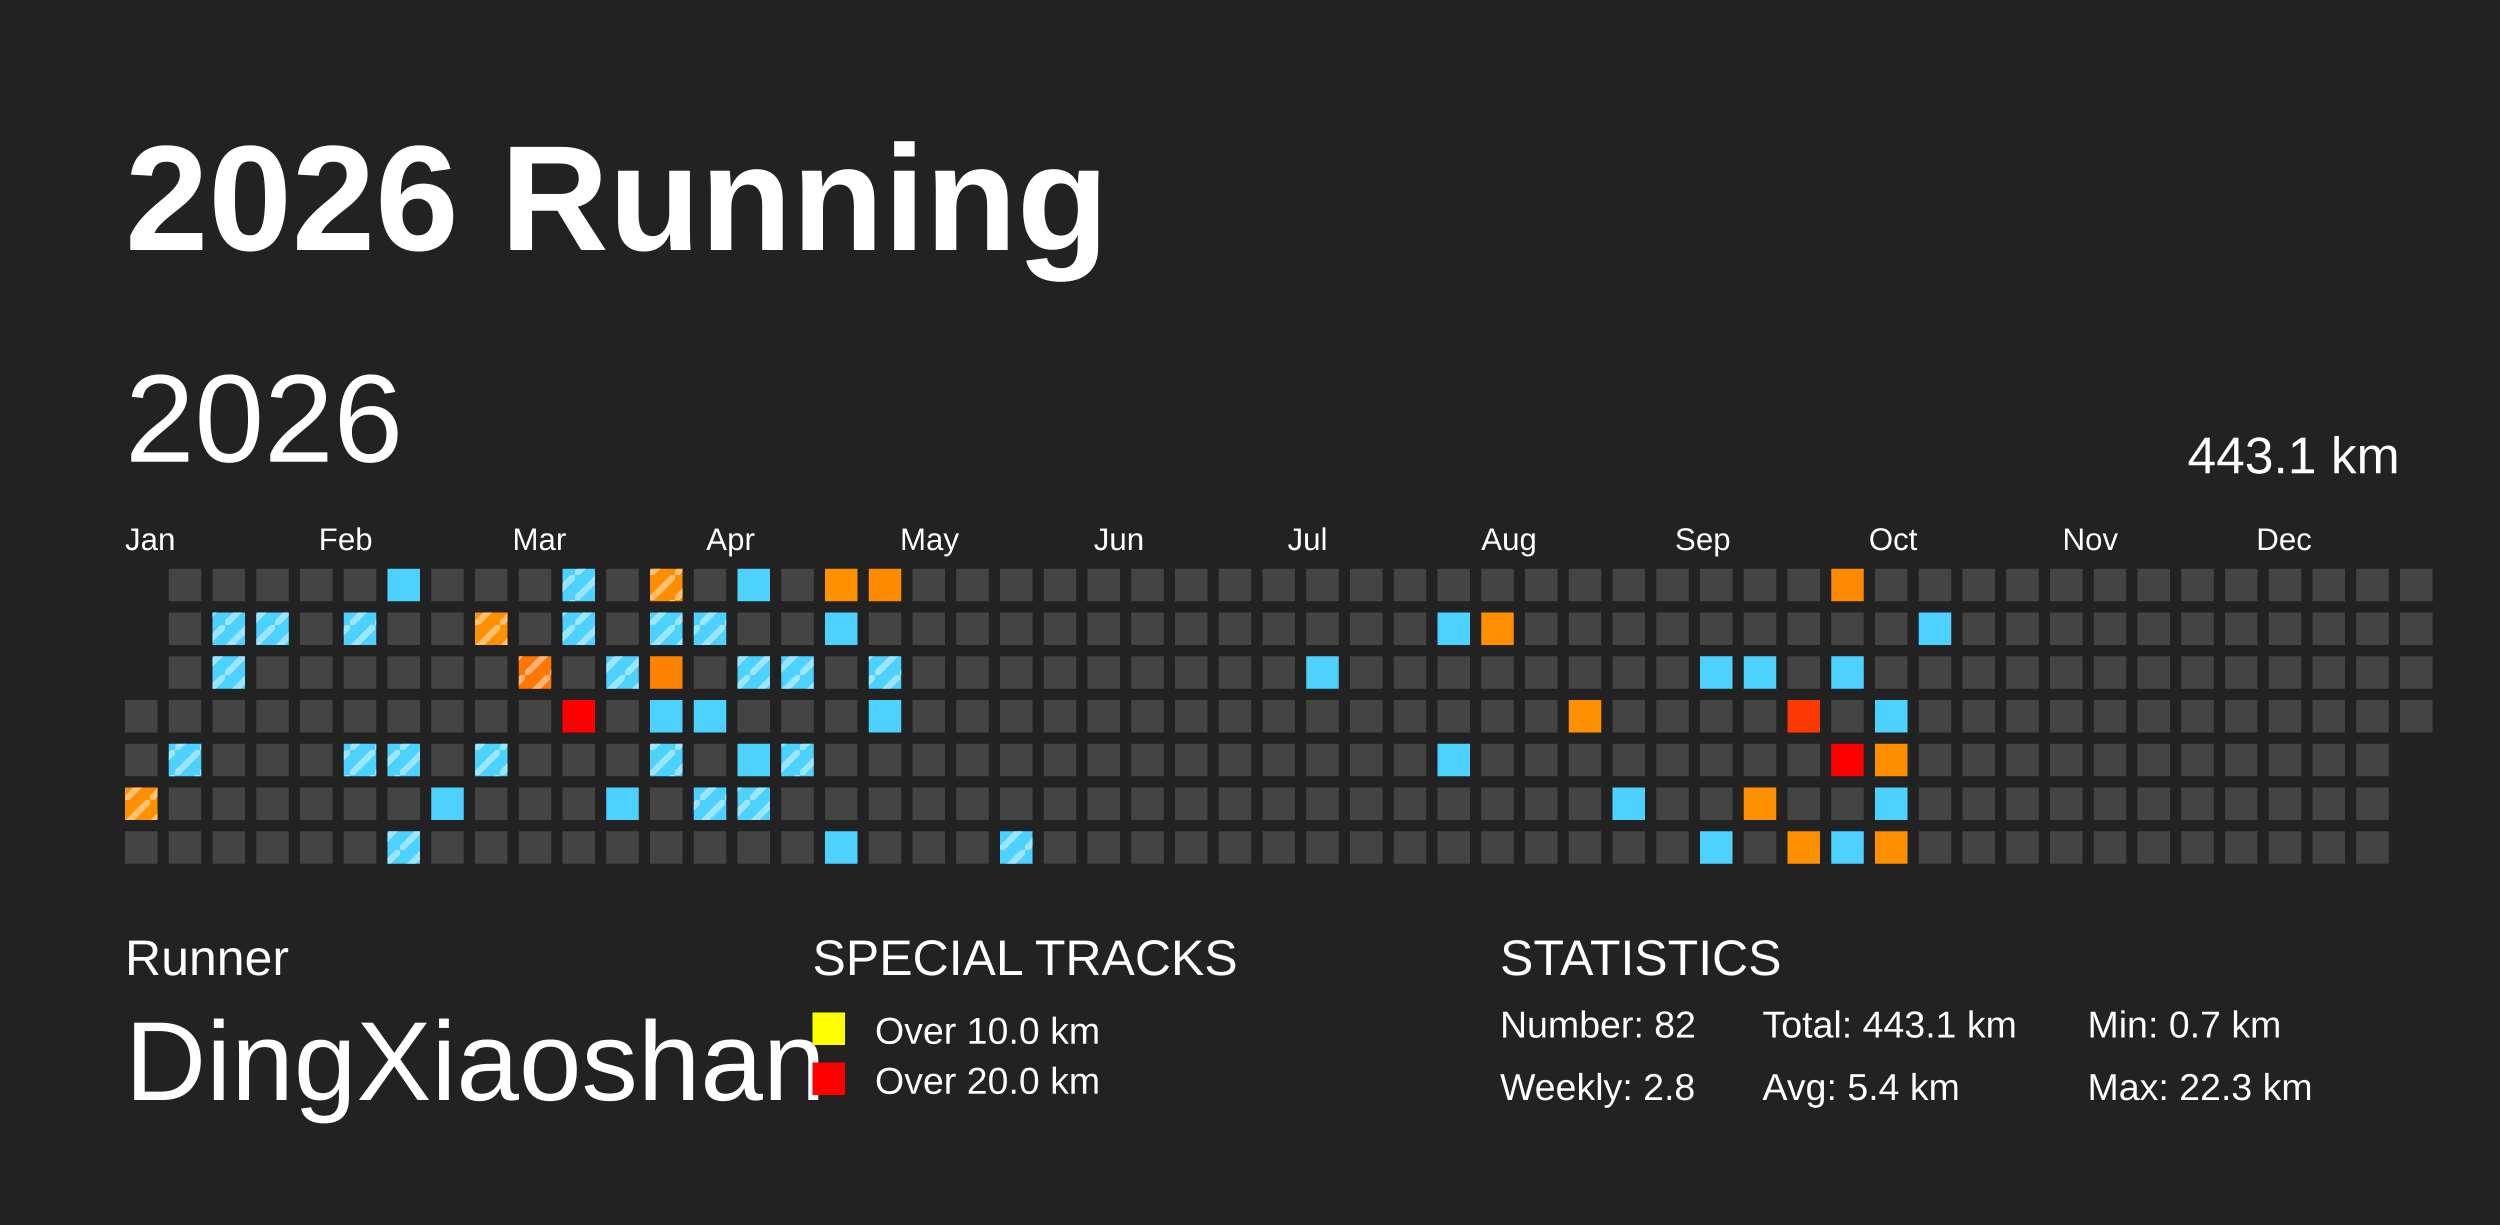
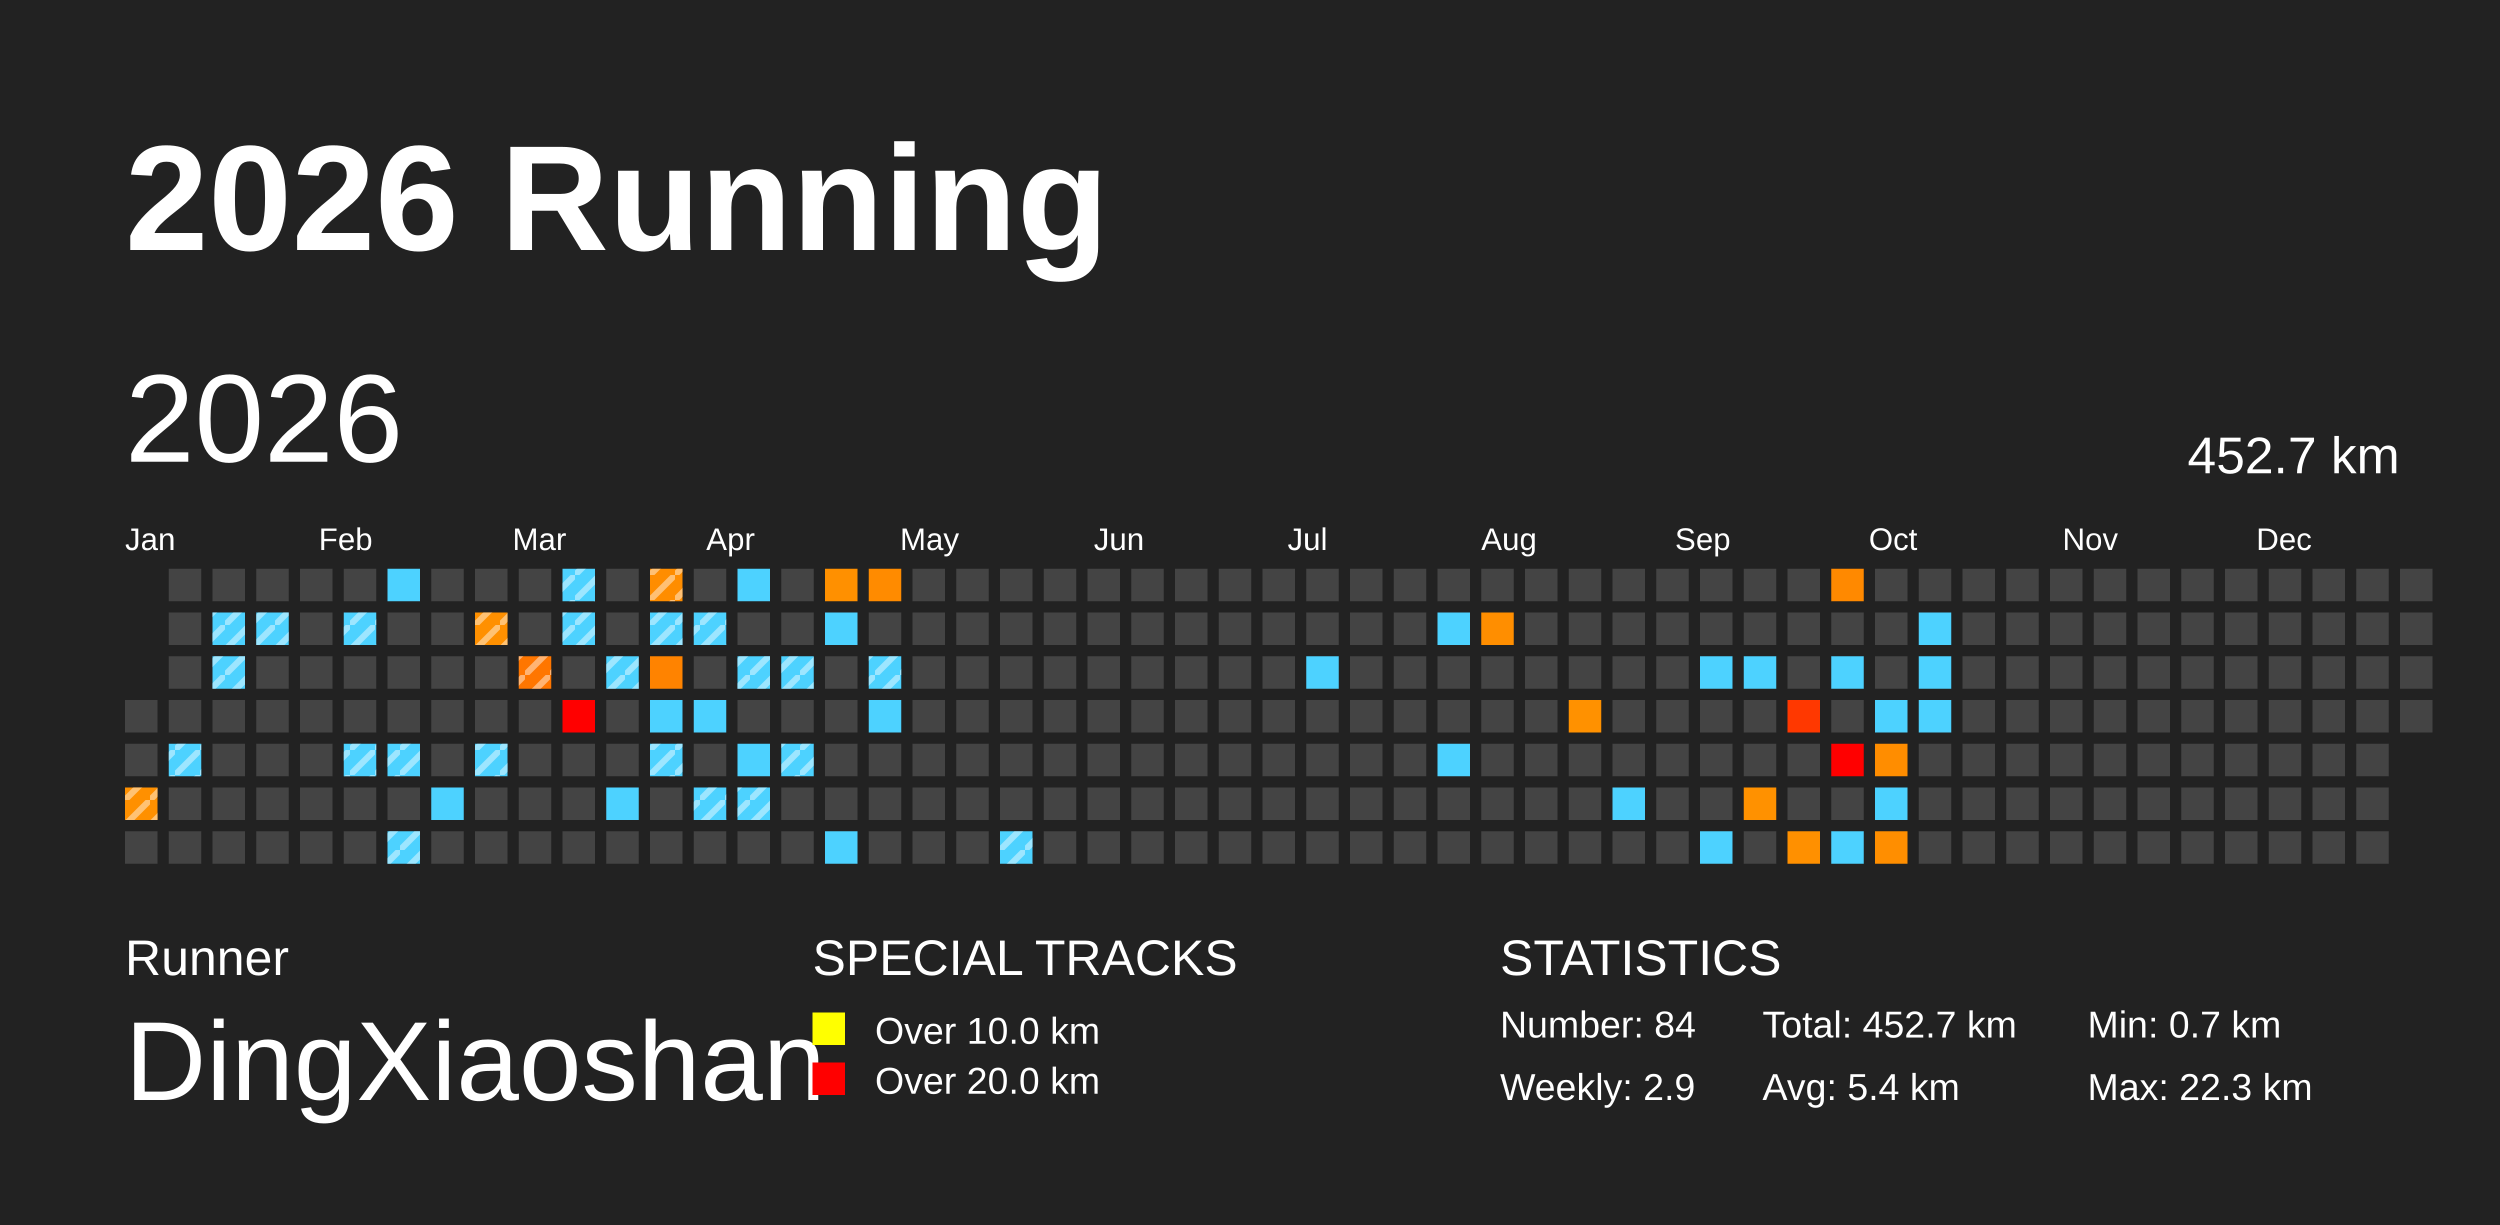
<svg xmlns="http://www.w3.org/2000/svg" baseProfile="full" height="98mm" version="1.1" viewBox="0,0,200,98" width="200mm">
  <defs>
    <pattern height="2" id="indoor-stripe" patternUnits="userSpaceOnUse" width="2">
      <line stroke="white" stroke-opacity="0.45" stroke-width="0.5" x1="0" x2="2" y1="2" y2="0" />
    </pattern>
  </defs>
  <rect fill="#222222" height="98" width="200" x="0" y="0" />
  <text fill="#FFFFFF" style="font-size:12px; font-family:Arial; font-weight:bold;" x="10" y="20">2026 Running</text>
  <text fill="#FFFFFF" style="font-size:4px; font-family:Arial" x="10" y="78">Runner</text>
  <text fill="#FFFFFF" style="font-size:9px; font-family:Arial" x="10" y="88">DingXiaoshan</text>
  <text fill="#FFFFFF" style="font-size:4px; font-family:Arial" x="65" y="78">SPECIAL TRACKS</text>
  <rect fill="yellow" height="2.6" width="2.6" x="65" y="81" />
  <text fill="#FFFFFF" style="font-size:3px; font-family:Arial" x="70" y="83.5">Over 10.0 km</text>
  <rect fill="red" height="2.6" width="2.6" x="65" y="85" />
  <text fill="#FFFFFF" style="font-size:3px; font-family:Arial" x="70" y="87.5">Over 20.0 km</text>
  <text fill="#FFFFFF" style="font-size:4px; font-family:Arial" x="120" y="78">STATISTICS</text>
-   <text fill="#FFFFFF" style="font-size:3px; font-family:Arial" x="120" y="83">Number: 82</text>
-   <text fill="#FFFFFF" style="font-size:3px; font-family:Arial" x="120" y="88">Weekly: 2.8</text>
-   <text fill="#FFFFFF" style="font-size:3px; font-family:Arial" x="141" y="83">Total: 443.1 km</text>
+   <text fill="#FFFFFF" style="font-size:3px; font-family:Arial" x="120" y="83">Number: 84</text>
+   <text fill="#FFFFFF" style="font-size:3px; font-family:Arial" x="120" y="88">Weekly: 2.9</text>
+   <text fill="#FFFFFF" style="font-size:3px; font-family:Arial" x="141" y="83">Total: 452.7 km</text>
  <text fill="#FFFFFF" style="font-size:3px; font-family:Arial" x="141" y="88">Avg: 5.4 km</text>
  <text fill="#FFFFFF" style="font-size:3px; font-family:Arial" x="167" y="83">Min: 0.7 km</text>
  <text fill="#FFFFFF" style="font-size:3px; font-family:Arial" x="167" y="88">Max: 22.3 km</text>
  <text dominant-baseline="hanging" fill="#FFFFFF" style="font-size:10.0px; font-family:Arial;" x="10" y="30">2026</text>
-   <text dominant-baseline="hanging" fill="#FFFFFF" style="font-size:4.125px; font-family:Arial;" x="175" y="35">443.1 km</text>
+   <text dominant-baseline="hanging" fill="#FFFFFF" style="font-size:4.125px; font-family:Arial;" x="175" y="35">452.7 km</text>
  <text fill="#FFFFFF" style="font-size:2.5px; font-family:Arial" x="10.0" y="44">Jan</text>
  <text fill="#FFFFFF" style="font-size:2.5px; font-family:Arial" x="25.5" y="44">Feb</text>
  <text fill="#FFFFFF" style="font-size:2.5px; font-family:Arial" x="41.0" y="44">Mar</text>
  <text fill="#FFFFFF" style="font-size:2.5px; font-family:Arial" x="56.5" y="44">Apr</text>
  <text fill="#FFFFFF" style="font-size:2.5px; font-family:Arial" x="72.0" y="44">May</text>
  <text fill="#FFFFFF" style="font-size:2.5px; font-family:Arial" x="87.5" y="44">Jun</text>
  <text fill="#FFFFFF" style="font-size:2.5px; font-family:Arial" x="103.0" y="44">Jul</text>
  <text fill="#FFFFFF" style="font-size:2.5px; font-family:Arial" x="118.5" y="44">Aug</text>
  <text fill="#FFFFFF" style="font-size:2.5px; font-family:Arial" x="134.0" y="44">Sep</text>
  <text fill="#FFFFFF" style="font-size:2.5px; font-family:Arial" x="149.5" y="44">Oct</text>
  <text fill="#FFFFFF" style="font-size:2.5px; font-family:Arial" x="165.0" y="44">Nov</text>
  <text fill="#FFFFFF" style="font-size:2.5px; font-family:Arial" x="180.5" y="44">Dec</text>
  <rect fill="#444444" height="2.6" width="2.6" x="10.0" y="56.0" />
  <rect fill="#444444" height="2.6" width="2.6" x="10.0" y="59.5" />
  <rect fill="#ff9000" height="2.6" width="2.6" x="10.0" y="63.0" />
  <rect fill="url(#indoor-stripe)" height="2.6" style="pointer-events: none;" width="2.6" x="10.0" y="63.0" />
  <rect fill="#444444" height="2.6" width="2.6" x="10.0" y="66.5" />
  <rect fill="#444444" height="2.6" width="2.6" x="13.5" y="45.5" />
  <rect fill="#444444" height="2.6" width="2.6" x="13.5" y="49.0" />
  <rect fill="#444444" height="2.6" width="2.6" x="13.5" y="52.5" />
  <rect fill="#444444" height="2.6" width="2.6" x="13.5" y="56.0" />
  <rect fill="#4dd2ff" height="2.6" width="2.6" x="13.5" y="59.5" />
  <rect fill="url(#indoor-stripe)" height="2.6" style="pointer-events: none;" width="2.6" x="13.5" y="59.5" />
  <rect fill="#444444" height="2.6" width="2.6" x="13.5" y="63.0" />
  <rect fill="#444444" height="2.6" width="2.6" x="13.5" y="66.5" />
  <rect fill="#444444" height="2.6" width="2.6" x="17.0" y="45.5" />
  <rect fill="#4dd2ff" height="2.6" width="2.6" x="17.0" y="49.0" />
  <rect fill="url(#indoor-stripe)" height="2.6" style="pointer-events: none;" width="2.6" x="17.0" y="49.0" />
  <rect fill="#4dd2ff" height="2.6" width="2.6" x="17.0" y="52.5" />
  <rect fill="url(#indoor-stripe)" height="2.6" style="pointer-events: none;" width="2.6" x="17.0" y="52.5" />
  <rect fill="#444444" height="2.6" width="2.6" x="17.0" y="56.0" />
  <rect fill="#444444" height="2.6" width="2.6" x="17.0" y="59.5" />
  <rect fill="#444444" height="2.6" width="2.6" x="17.0" y="63.0" />
  <rect fill="#444444" height="2.6" width="2.6" x="17.0" y="66.5" />
  <rect fill="#444444" height="2.6" width="2.6" x="20.5" y="45.5" />
  <rect fill="#4dd2ff" height="2.6" width="2.6" x="20.5" y="49.0" />
  <rect fill="url(#indoor-stripe)" height="2.6" style="pointer-events: none;" width="2.6" x="20.5" y="49.0" />
  <rect fill="#444444" height="2.6" width="2.6" x="20.5" y="52.5" />
  <rect fill="#444444" height="2.6" width="2.6" x="20.5" y="56.0" />
  <rect fill="#444444" height="2.6" width="2.6" x="20.5" y="59.5" />
  <rect fill="#444444" height="2.6" width="2.6" x="20.5" y="63.0" />
  <rect fill="#444444" height="2.6" width="2.6" x="20.5" y="66.5" />
  <rect fill="#444444" height="2.6" width="2.6" x="24.0" y="45.5" />
  <rect fill="#444444" height="2.6" width="2.6" x="24.0" y="49.0" />
  <rect fill="#444444" height="2.6" width="2.6" x="24.0" y="52.5" />
  <rect fill="#444444" height="2.6" width="2.6" x="24.0" y="56.0" />
  <rect fill="#444444" height="2.6" width="2.6" x="24.0" y="59.5" />
  <rect fill="#444444" height="2.6" width="2.6" x="24.0" y="63.0" />
  <rect fill="#444444" height="2.6" width="2.6" x="24.0" y="66.5" />
  <rect fill="#444444" height="2.6" width="2.6" x="27.5" y="45.5" />
  <rect fill="#4dd2ff" height="2.6" width="2.6" x="27.5" y="49.0" />
  <rect fill="url(#indoor-stripe)" height="2.6" style="pointer-events: none;" width="2.6" x="27.5" y="49.0" />
  <rect fill="#444444" height="2.6" width="2.6" x="27.5" y="52.5" />
  <rect fill="#444444" height="2.6" width="2.6" x="27.5" y="56.0" />
  <rect fill="#4dd2ff" height="2.6" width="2.6" x="27.5" y="59.5" />
  <rect fill="url(#indoor-stripe)" height="2.6" style="pointer-events: none;" width="2.6" x="27.5" y="59.5" />
  <rect fill="#444444" height="2.6" width="2.6" x="27.5" y="63.0" />
  <rect fill="#444444" height="2.6" width="2.6" x="27.5" y="66.5" />
  <rect fill="#4dd2ff" height="2.6" width="2.6" x="31.0" y="45.5" />
  <rect fill="#444444" height="2.6" width="2.6" x="31.0" y="49.0" />
  <rect fill="#444444" height="2.6" width="2.6" x="31.0" y="52.5" />
  <rect fill="#444444" height="2.6" width="2.6" x="31.0" y="56.0" />
  <rect fill="#4dd2ff" height="2.6" width="2.6" x="31.0" y="59.5" />
  <rect fill="url(#indoor-stripe)" height="2.6" style="pointer-events: none;" width="2.6" x="31.0" y="59.5" />
  <rect fill="#444444" height="2.6" width="2.6" x="31.0" y="63.0" />
  <rect fill="#4dd2ff" height="2.6" width="2.6" x="31.0" y="66.5" />
  <rect fill="url(#indoor-stripe)" height="2.6" style="pointer-events: none;" width="2.6" x="31.0" y="66.5" />
  <rect fill="#444444" height="2.6" width="2.6" x="34.5" y="45.5" />
  <rect fill="#444444" height="2.6" width="2.6" x="34.5" y="49.0" />
  <rect fill="#444444" height="2.6" width="2.6" x="34.5" y="52.5" />
  <rect fill="#444444" height="2.6" width="2.6" x="34.5" y="56.0" />
  <rect fill="#444444" height="2.6" width="2.6" x="34.5" y="59.5" />
  <rect fill="#4dd2ff" height="2.6" width="2.6" x="34.5" y="63.0" />
  <rect fill="#444444" height="2.6" width="2.6" x="34.5" y="66.5" />
  <rect fill="#444444" height="2.6" width="2.6" x="38.0" y="45.5" />
  <rect fill="#ff9000" height="2.6" width="2.6" x="38.0" y="49.0" />
  <rect fill="url(#indoor-stripe)" height="2.6" style="pointer-events: none;" width="2.6" x="38.0" y="49.0" />
  <rect fill="#444444" height="2.6" width="2.6" x="38.0" y="52.5" />
  <rect fill="#444444" height="2.6" width="2.6" x="38.0" y="56.0" />
  <rect fill="#4dd2ff" height="2.6" width="2.6" x="38.0" y="59.5" />
  <rect fill="url(#indoor-stripe)" height="2.6" style="pointer-events: none;" width="2.6" x="38.0" y="59.5" />
  <rect fill="#444444" height="2.6" width="2.6" x="38.0" y="63.0" />
  <rect fill="#444444" height="2.6" width="2.6" x="38.0" y="66.5" />
  <rect fill="#444444" height="2.6" width="2.6" x="41.5" y="45.5" />
  <rect fill="#444444" height="2.6" width="2.6" x="41.5" y="49.0" />
  <rect fill="#ff7600" height="2.6" width="2.6" x="41.5" y="52.5" />
  <rect fill="url(#indoor-stripe)" height="2.6" style="pointer-events: none;" width="2.6" x="41.5" y="52.5" />
  <rect fill="#444444" height="2.6" width="2.6" x="41.5" y="56.0" />
  <rect fill="#444444" height="2.6" width="2.6" x="41.5" y="59.5" />
  <rect fill="#444444" height="2.6" width="2.6" x="41.5" y="63.0" />
  <rect fill="#444444" height="2.6" width="2.6" x="41.5" y="66.5" />
  <rect fill="#4dd2ff" height="2.6" width="2.6" x="45.0" y="45.5" />
  <rect fill="url(#indoor-stripe)" height="2.6" style="pointer-events: none;" width="2.6" x="45.0" y="45.5" />
  <rect fill="#4dd2ff" height="2.6" width="2.6" x="45.0" y="49.0" />
  <rect fill="url(#indoor-stripe)" height="2.6" style="pointer-events: none;" width="2.6" x="45.0" y="49.0" />
  <rect fill="#444444" height="2.6" width="2.6" x="45.0" y="52.5" />
  <rect fill="red" height="2.6" width="2.6" x="45.0" y="56.0" />
  <rect fill="#444444" height="2.6" width="2.6" x="45.0" y="59.5" />
  <rect fill="#444444" height="2.6" width="2.6" x="45.0" y="63.0" />
  <rect fill="#444444" height="2.6" width="2.6" x="45.0" y="66.5" />
  <rect fill="#444444" height="2.6" width="2.6" x="48.5" y="45.5" />
  <rect fill="#444444" height="2.6" width="2.6" x="48.5" y="49.0" />
  <rect fill="#4dd2ff" height="2.6" width="2.6" x="48.5" y="52.5" />
  <rect fill="url(#indoor-stripe)" height="2.6" style="pointer-events: none;" width="2.6" x="48.5" y="52.5" />
  <rect fill="#444444" height="2.6" width="2.6" x="48.5" y="56.0" />
  <rect fill="#444444" height="2.6" width="2.6" x="48.5" y="59.5" />
  <rect fill="#4dd2ff" height="2.6" width="2.6" x="48.5" y="63.0" />
  <rect fill="#444444" height="2.6" width="2.6" x="48.5" y="66.5" />
  <rect fill="#ff8d00" height="2.6" width="2.6" x="52.0" y="45.5" />
  <rect fill="url(#indoor-stripe)" height="2.6" style="pointer-events: none;" width="2.6" x="52.0" y="45.5" />
  <rect fill="#4dd2ff" height="2.6" width="2.6" x="52.0" y="49.0" />
  <rect fill="url(#indoor-stripe)" height="2.6" style="pointer-events: none;" width="2.6" x="52.0" y="49.0" />
  <rect fill="#ff8300" height="2.6" width="2.6" x="52.0" y="52.5" />
  <rect fill="#4dd2ff" height="2.6" width="2.6" x="52.0" y="56.0" />
  <rect fill="#4dd2ff" height="2.6" width="2.6" x="52.0" y="59.5" />
  <rect fill="url(#indoor-stripe)" height="2.6" style="pointer-events: none;" width="2.6" x="52.0" y="59.5" />
  <rect fill="#444444" height="2.6" width="2.6" x="52.0" y="63.0" />
  <rect fill="#444444" height="2.6" width="2.6" x="52.0" y="66.5" />
  <rect fill="#444444" height="2.6" width="2.6" x="55.5" y="45.5" />
  <rect fill="#4dd2ff" height="2.6" width="2.6" x="55.5" y="49.0" />
  <rect fill="url(#indoor-stripe)" height="2.6" style="pointer-events: none;" width="2.6" x="55.5" y="49.0" />
  <rect fill="#444444" height="2.6" width="2.6" x="55.5" y="52.5" />
  <rect fill="#4dd2ff" height="2.6" width="2.6" x="55.5" y="56.0" />
  <rect fill="#444444" height="2.6" width="2.6" x="55.5" y="59.5" />
  <rect fill="#4dd2ff" height="2.6" width="2.6" x="55.5" y="63.0" />
  <rect fill="url(#indoor-stripe)" height="2.6" style="pointer-events: none;" width="2.6" x="55.5" y="63.0" />
  <rect fill="#444444" height="2.6" width="2.6" x="55.5" y="66.5" />
  <rect fill="#4dd2ff" height="2.6" width="2.6" x="59.0" y="45.5" />
  <rect fill="#444444" height="2.6" width="2.6" x="59.0" y="49.0" />
  <rect fill="#4dd2ff" height="2.6" width="2.6" x="59.0" y="52.5" />
  <rect fill="url(#indoor-stripe)" height="2.6" style="pointer-events: none;" width="2.6" x="59.0" y="52.5" />
  <rect fill="#444444" height="2.6" width="2.6" x="59.0" y="56.0" />
  <rect fill="#4dd2ff" height="2.6" width="2.6" x="59.0" y="59.5" />
  <rect fill="#4dd2ff" height="2.6" width="2.6" x="59.0" y="63.0" />
  <rect fill="url(#indoor-stripe)" height="2.6" style="pointer-events: none;" width="2.6" x="59.0" y="63.0" />
  <rect fill="#444444" height="2.6" width="2.6" x="59.0" y="66.5" />
  <rect fill="#444444" height="2.6" width="2.6" x="62.5" y="45.5" />
  <rect fill="#444444" height="2.6" width="2.6" x="62.5" y="49.0" />
  <rect fill="#4dd2ff" height="2.6" width="2.6" x="62.5" y="52.5" />
  <rect fill="url(#indoor-stripe)" height="2.6" style="pointer-events: none;" width="2.6" x="62.5" y="52.5" />
  <rect fill="#444444" height="2.6" width="2.6" x="62.5" y="56.0" />
  <rect fill="#4dd2ff" height="2.6" width="2.6" x="62.5" y="59.5" />
  <rect fill="url(#indoor-stripe)" height="2.6" style="pointer-events: none;" width="2.6" x="62.5" y="59.5" />
  <rect fill="#444444" height="2.6" width="2.6" x="62.5" y="63.0" />
  <rect fill="#444444" height="2.6" width="2.6" x="62.5" y="66.5" />
  <rect fill="#ff9000" height="2.6" width="2.6" x="66.0" y="45.5" />
  <rect fill="#4dd2ff" height="2.6" width="2.6" x="66.0" y="49.0" />
  <rect fill="#444444" height="2.6" width="2.6" x="66.0" y="52.5" />
  <rect fill="#444444" height="2.6" width="2.6" x="66.0" y="56.0" />
  <rect fill="#444444" height="2.6" width="2.6" x="66.0" y="59.5" />
  <rect fill="#444444" height="2.6" width="2.6" x="66.0" y="63.0" />
  <rect fill="#4dd2ff" height="2.6" width="2.6" x="66.0" y="66.5" />
  <rect fill="#ff8b00" height="2.6" width="2.6" x="69.5" y="45.5" />
  <rect fill="#444444" height="2.6" width="2.6" x="69.5" y="49.0" />
  <rect fill="#4dd2ff" height="2.6" width="2.6" x="69.5" y="52.5" />
  <rect fill="url(#indoor-stripe)" height="2.6" style="pointer-events: none;" width="2.6" x="69.5" y="52.5" />
  <rect fill="#4dd2ff" height="2.6" width="2.6" x="69.5" y="56.0" />
  <rect fill="#444444" height="2.6" width="2.6" x="69.5" y="59.5" />
  <rect fill="#444444" height="2.6" width="2.6" x="69.5" y="63.0" />
  <rect fill="#444444" height="2.6" width="2.6" x="69.5" y="66.5" />
  <rect fill="#444444" height="2.6" width="2.6" x="73.0" y="45.5" />
  <rect fill="#444444" height="2.6" width="2.6" x="73.0" y="49.0" />
  <rect fill="#444444" height="2.6" width="2.6" x="73.0" y="52.5" />
  <rect fill="#444444" height="2.6" width="2.6" x="73.0" y="56.0" />
  <rect fill="#444444" height="2.6" width="2.6" x="73.0" y="59.5" />
  <rect fill="#444444" height="2.6" width="2.6" x="73.0" y="63.0" />
  <rect fill="#444444" height="2.6" width="2.6" x="73.0" y="66.5" />
  <rect fill="#444444" height="2.6" width="2.6" x="76.5" y="45.5" />
  <rect fill="#444444" height="2.6" width="2.6" x="76.5" y="49.0" />
  <rect fill="#444444" height="2.6" width="2.6" x="76.5" y="52.5" />
  <rect fill="#444444" height="2.6" width="2.6" x="76.5" y="56.0" />
  <rect fill="#444444" height="2.6" width="2.6" x="76.5" y="59.5" />
  <rect fill="#444444" height="2.6" width="2.6" x="76.5" y="63.0" />
  <rect fill="#444444" height="2.6" width="2.6" x="76.5" y="66.5" />
  <rect fill="#444444" height="2.6" width="2.6" x="80.0" y="45.5" />
  <rect fill="#444444" height="2.6" width="2.6" x="80.0" y="49.0" />
  <rect fill="#444444" height="2.6" width="2.6" x="80.0" y="52.5" />
  <rect fill="#444444" height="2.6" width="2.6" x="80.0" y="56.0" />
  <rect fill="#444444" height="2.6" width="2.6" x="80.0" y="59.5" />
  <rect fill="#444444" height="2.6" width="2.6" x="80.0" y="63.0" />
  <rect fill="#4dd2ff" height="2.6" width="2.6" x="80.0" y="66.5" />
  <rect fill="url(#indoor-stripe)" height="2.6" style="pointer-events: none;" width="2.6" x="80.0" y="66.5" />
  <rect fill="#444444" height="2.6" width="2.6" x="83.5" y="45.5" />
  <rect fill="#444444" height="2.6" width="2.6" x="83.5" y="49.0" />
  <rect fill="#444444" height="2.6" width="2.6" x="83.5" y="52.5" />
  <rect fill="#444444" height="2.6" width="2.6" x="83.5" y="56.0" />
  <rect fill="#444444" height="2.6" width="2.6" x="83.5" y="59.5" />
  <rect fill="#444444" height="2.6" width="2.6" x="83.5" y="63.0" />
  <rect fill="#444444" height="2.6" width="2.6" x="83.5" y="66.5" />
  <rect fill="#444444" height="2.6" width="2.6" x="87.0" y="45.5" />
  <rect fill="#444444" height="2.6" width="2.6" x="87.0" y="49.0" />
  <rect fill="#444444" height="2.6" width="2.6" x="87.0" y="52.5" />
  <rect fill="#444444" height="2.6" width="2.6" x="87.0" y="56.0" />
  <rect fill="#444444" height="2.6" width="2.6" x="87.0" y="59.5" />
  <rect fill="#444444" height="2.6" width="2.6" x="87.0" y="63.0" />
  <rect fill="#444444" height="2.6" width="2.6" x="87.0" y="66.5" />
  <rect fill="#444444" height="2.6" width="2.6" x="90.5" y="45.5" />
  <rect fill="#444444" height="2.6" width="2.6" x="90.5" y="49.0" />
  <rect fill="#444444" height="2.6" width="2.6" x="90.5" y="52.5" />
  <rect fill="#444444" height="2.6" width="2.6" x="90.5" y="56.0" />
  <rect fill="#444444" height="2.6" width="2.6" x="90.5" y="59.5" />
  <rect fill="#444444" height="2.6" width="2.6" x="90.5" y="63.0" />
  <rect fill="#444444" height="2.6" width="2.6" x="90.5" y="66.5" />
  <rect fill="#444444" height="2.6" width="2.6" x="94.0" y="45.5" />
  <rect fill="#444444" height="2.6" width="2.6" x="94.0" y="49.0" />
  <rect fill="#444444" height="2.6" width="2.6" x="94.0" y="52.5" />
  <rect fill="#444444" height="2.6" width="2.6" x="94.0" y="56.0" />
  <rect fill="#444444" height="2.6" width="2.6" x="94.0" y="59.5" />
  <rect fill="#444444" height="2.6" width="2.6" x="94.0" y="63.0" />
  <rect fill="#444444" height="2.6" width="2.6" x="94.0" y="66.5" />
  <rect fill="#444444" height="2.6" width="2.6" x="97.5" y="45.5" />
  <rect fill="#444444" height="2.6" width="2.6" x="97.5" y="49.0" />
  <rect fill="#444444" height="2.6" width="2.6" x="97.5" y="52.5" />
  <rect fill="#444444" height="2.6" width="2.6" x="97.5" y="56.0" />
  <rect fill="#444444" height="2.6" width="2.6" x="97.5" y="59.5" />
  <rect fill="#444444" height="2.6" width="2.6" x="97.5" y="63.0" />
  <rect fill="#444444" height="2.6" width="2.6" x="97.5" y="66.5" />
  <rect fill="#444444" height="2.6" width="2.6" x="101.0" y="45.5" />
  <rect fill="#444444" height="2.6" width="2.6" x="101.0" y="49.0" />
  <rect fill="#444444" height="2.6" width="2.6" x="101.0" y="52.5" />
  <rect fill="#444444" height="2.6" width="2.6" x="101.0" y="56.0" />
  <rect fill="#444444" height="2.6" width="2.6" x="101.0" y="59.5" />
  <rect fill="#444444" height="2.6" width="2.6" x="101.0" y="63.0" />
  <rect fill="#444444" height="2.6" width="2.6" x="101.0" y="66.5" />
  <rect fill="#444444" height="2.6" width="2.6" x="104.5" y="45.5" />
  <rect fill="#444444" height="2.6" width="2.6" x="104.5" y="49.0" />
  <rect fill="#4dd2ff" height="2.6" width="2.6" x="104.5" y="52.5" />
  <rect fill="#444444" height="2.6" width="2.6" x="104.5" y="56.0" />
  <rect fill="#444444" height="2.6" width="2.6" x="104.5" y="59.5" />
  <rect fill="#444444" height="2.6" width="2.6" x="104.5" y="63.0" />
  <rect fill="#444444" height="2.6" width="2.6" x="104.5" y="66.5" />
  <rect fill="#444444" height="2.6" width="2.6" x="108.0" y="45.5" />
  <rect fill="#444444" height="2.6" width="2.6" x="108.0" y="49.0" />
  <rect fill="#444444" height="2.6" width="2.6" x="108.0" y="52.5" />
  <rect fill="#444444" height="2.6" width="2.6" x="108.0" y="56.0" />
  <rect fill="#444444" height="2.6" width="2.6" x="108.0" y="59.5" />
  <rect fill="#444444" height="2.6" width="2.6" x="108.0" y="63.0" />
  <rect fill="#444444" height="2.6" width="2.6" x="108.0" y="66.5" />
  <rect fill="#444444" height="2.6" width="2.6" x="111.5" y="45.5" />
  <rect fill="#444444" height="2.6" width="2.6" x="111.5" y="49.0" />
  <rect fill="#444444" height="2.6" width="2.6" x="111.5" y="52.5" />
  <rect fill="#444444" height="2.6" width="2.6" x="111.5" y="56.0" />
  <rect fill="#444444" height="2.6" width="2.6" x="111.5" y="59.5" />
  <rect fill="#444444" height="2.6" width="2.6" x="111.5" y="63.0" />
  <rect fill="#444444" height="2.6" width="2.6" x="111.5" y="66.5" />
  <rect fill="#444444" height="2.6" width="2.6" x="115.0" y="45.5" />
  <rect fill="#4dd2ff" height="2.6" width="2.6" x="115.0" y="49.0" />
  <rect fill="#444444" height="2.6" width="2.6" x="115.0" y="52.5" />
  <rect fill="#444444" height="2.6" width="2.6" x="115.0" y="56.0" />
  <rect fill="#4dd2ff" height="2.6" width="2.6" x="115.0" y="59.5" />
  <rect fill="#444444" height="2.6" width="2.6" x="115.0" y="63.0" />
  <rect fill="#444444" height="2.6" width="2.6" x="115.0" y="66.5" />
  <rect fill="#444444" height="2.6" width="2.6" x="118.5" y="45.5" />
  <rect fill="#ff8e00" height="2.6" width="2.6" x="118.5" y="49.0" />
  <rect fill="#444444" height="2.6" width="2.6" x="118.5" y="52.5" />
  <rect fill="#444444" height="2.6" width="2.6" x="118.5" y="56.0" />
  <rect fill="#444444" height="2.6" width="2.6" x="118.5" y="59.5" />
  <rect fill="#444444" height="2.6" width="2.6" x="118.5" y="63.0" />
  <rect fill="#444444" height="2.6" width="2.6" x="118.5" y="66.5" />
  <rect fill="#444444" height="2.6" width="2.6" x="122.0" y="45.5" />
  <rect fill="#444444" height="2.6" width="2.6" x="122.0" y="49.0" />
  <rect fill="#444444" height="2.6" width="2.6" x="122.0" y="52.5" />
  <rect fill="#444444" height="2.6" width="2.6" x="122.0" y="56.0" />
  <rect fill="#444444" height="2.6" width="2.6" x="122.0" y="59.5" />
  <rect fill="#444444" height="2.6" width="2.6" x="122.0" y="63.0" />
  <rect fill="#444444" height="2.6" width="2.6" x="122.0" y="66.5" />
  <rect fill="#444444" height="2.6" width="2.6" x="125.5" y="45.5" />
  <rect fill="#444444" height="2.6" width="2.6" x="125.5" y="49.0" />
  <rect fill="#444444" height="2.6" width="2.6" x="125.5" y="52.5" />
  <rect fill="#ff9100" height="2.6" width="2.6" x="125.5" y="56.0" />
  <rect fill="#444444" height="2.6" width="2.6" x="125.5" y="59.5" />
  <rect fill="#444444" height="2.6" width="2.6" x="125.5" y="63.0" />
  <rect fill="#444444" height="2.6" width="2.6" x="125.5" y="66.5" />
  <rect fill="#444444" height="2.6" width="2.6" x="129.0" y="45.5" />
  <rect fill="#444444" height="2.6" width="2.6" x="129.0" y="49.0" />
  <rect fill="#444444" height="2.6" width="2.6" x="129.0" y="52.5" />
  <rect fill="#444444" height="2.6" width="2.6" x="129.0" y="56.0" />
  <rect fill="#444444" height="2.6" width="2.6" x="129.0" y="59.5" />
  <rect fill="#4dd2ff" height="2.6" width="2.6" x="129.0" y="63.0" />
  <rect fill="#444444" height="2.6" width="2.6" x="129.0" y="66.5" />
  <rect fill="#444444" height="2.6" width="2.6" x="132.5" y="45.5" />
  <rect fill="#444444" height="2.6" width="2.6" x="132.5" y="49.0" />
  <rect fill="#444444" height="2.6" width="2.6" x="132.5" y="52.5" />
  <rect fill="#444444" height="2.6" width="2.6" x="132.5" y="56.0" />
  <rect fill="#444444" height="2.6" width="2.6" x="132.5" y="59.5" />
  <rect fill="#444444" height="2.6" width="2.6" x="132.5" y="63.0" />
  <rect fill="#444444" height="2.6" width="2.6" x="132.5" y="66.5" />
  <rect fill="#444444" height="2.6" width="2.6" x="136.0" y="45.5" />
  <rect fill="#444444" height="2.6" width="2.6" x="136.0" y="49.0" />
  <rect fill="#4dd2ff" height="2.6" width="2.6" x="136.0" y="52.5" />
  <rect fill="#444444" height="2.6" width="2.6" x="136.0" y="56.0" />
  <rect fill="#444444" height="2.6" width="2.6" x="136.0" y="59.5" />
  <rect fill="#444444" height="2.6" width="2.6" x="136.0" y="63.0" />
  <rect fill="#4dd2ff" height="2.6" width="2.6" x="136.0" y="66.5" />
  <rect fill="#444444" height="2.6" width="2.6" x="139.5" y="45.5" />
  <rect fill="#444444" height="2.6" width="2.6" x="139.5" y="49.0" />
  <rect fill="#4dd2ff" height="2.6" width="2.6" x="139.5" y="52.5" />
  <rect fill="#444444" height="2.6" width="2.6" x="139.5" y="56.0" />
  <rect fill="#444444" height="2.6" width="2.6" x="139.5" y="59.5" />
  <rect fill="#ff9100" height="2.6" width="2.6" x="139.5" y="63.0" />
  <rect fill="#444444" height="2.6" width="2.6" x="139.5" y="66.5" />
  <rect fill="#444444" height="2.6" width="2.6" x="143.0" y="45.5" />
  <rect fill="#444444" height="2.6" width="2.6" x="143.0" y="49.0" />
  <rect fill="#444444" height="2.6" width="2.6" x="143.0" y="52.5" />
  <rect fill="#ff3800" height="2.6" width="2.6" x="143.0" y="56.0" />
  <rect fill="#444444" height="2.6" width="2.6" x="143.0" y="59.5" />
  <rect fill="#444444" height="2.6" width="2.6" x="143.0" y="63.0" />
  <rect fill="#ff9000" height="2.6" width="2.6" x="143.0" y="66.5" />
  <rect fill="#ff8900" height="2.6" width="2.6" x="146.5" y="45.5" />
  <rect fill="#444444" height="2.6" width="2.6" x="146.5" y="49.0" />
  <rect fill="#4dd2ff" height="2.6" width="2.6" x="146.5" y="52.5" />
  <rect fill="#444444" height="2.6" width="2.6" x="146.5" y="56.0" />
  <rect fill="red" height="2.6" width="2.6" x="146.5" y="59.5" />
  <rect fill="#444444" height="2.6" width="2.6" x="146.5" y="63.0" />
  <rect fill="#4dd2ff" height="2.6" width="2.6" x="146.5" y="66.5" />
  <rect fill="#444444" height="2.6" width="2.6" x="150.0" y="45.5" />
  <rect fill="#444444" height="2.6" width="2.6" x="150.0" y="49.0" />
  <rect fill="#444444" height="2.6" width="2.6" x="150.0" y="52.5" />
  <rect fill="#4dd2ff" height="2.6" width="2.6" x="150.0" y="56.0" />
  <rect fill="#ff8d00" height="2.6" width="2.6" x="150.0" y="59.5" />
  <rect fill="#4dd2ff" height="2.6" width="2.6" x="150.0" y="63.0" />
  <rect fill="#ff8e00" height="2.6" width="2.6" x="150.0" y="66.5" />
  <rect fill="#444444" height="2.6" width="2.6" x="153.5" y="45.5" />
  <rect fill="#4dd2ff" height="2.6" width="2.6" x="153.5" y="49.0" />
-   <rect fill="#444444" height="2.6" width="2.6" x="153.5" y="52.5" />
-   <rect fill="#444444" height="2.6" width="2.6" x="153.5" y="56.0" />
+   <rect fill="#4dd2ff" height="2.6" width="2.6" x="153.5" y="52.5" />
+   <rect fill="#4dd2ff" height="2.6" width="2.6" x="153.5" y="56.0" />
  <rect fill="#444444" height="2.6" width="2.6" x="153.5" y="59.5" />
  <rect fill="#444444" height="2.6" width="2.6" x="153.5" y="63.0" />
  <rect fill="#444444" height="2.6" width="2.6" x="153.5" y="66.5" />
  <rect fill="#444444" height="2.6" width="2.6" x="157.0" y="45.5" />
  <rect fill="#444444" height="2.6" width="2.6" x="157.0" y="49.0" />
  <rect fill="#444444" height="2.6" width="2.6" x="157.0" y="52.5" />
  <rect fill="#444444" height="2.6" width="2.6" x="157.0" y="56.0" />
  <rect fill="#444444" height="2.6" width="2.6" x="157.0" y="59.5" />
  <rect fill="#444444" height="2.6" width="2.6" x="157.0" y="63.0" />
  <rect fill="#444444" height="2.6" width="2.6" x="157.0" y="66.5" />
  <rect fill="#444444" height="2.6" width="2.6" x="160.5" y="45.5" />
  <rect fill="#444444" height="2.6" width="2.6" x="160.5" y="49.0" />
  <rect fill="#444444" height="2.6" width="2.6" x="160.5" y="52.5" />
  <rect fill="#444444" height="2.6" width="2.6" x="160.5" y="56.0" />
  <rect fill="#444444" height="2.6" width="2.6" x="160.5" y="59.5" />
  <rect fill="#444444" height="2.6" width="2.6" x="160.5" y="63.0" />
  <rect fill="#444444" height="2.6" width="2.6" x="160.5" y="66.5" />
  <rect fill="#444444" height="2.6" width="2.6" x="164.0" y="45.5" />
  <rect fill="#444444" height="2.6" width="2.6" x="164.0" y="49.0" />
  <rect fill="#444444" height="2.6" width="2.6" x="164.0" y="52.5" />
  <rect fill="#444444" height="2.6" width="2.6" x="164.0" y="56.0" />
  <rect fill="#444444" height="2.6" width="2.6" x="164.0" y="59.5" />
  <rect fill="#444444" height="2.6" width="2.6" x="164.0" y="63.0" />
  <rect fill="#444444" height="2.6" width="2.6" x="164.0" y="66.5" />
  <rect fill="#444444" height="2.6" width="2.6" x="167.5" y="45.5" />
  <rect fill="#444444" height="2.6" width="2.6" x="167.5" y="49.0" />
  <rect fill="#444444" height="2.6" width="2.6" x="167.5" y="52.5" />
  <rect fill="#444444" height="2.6" width="2.6" x="167.5" y="56.0" />
  <rect fill="#444444" height="2.6" width="2.6" x="167.5" y="59.5" />
  <rect fill="#444444" height="2.6" width="2.6" x="167.5" y="63.0" />
  <rect fill="#444444" height="2.6" width="2.6" x="167.5" y="66.5" />
  <rect fill="#444444" height="2.6" width="2.6" x="171.0" y="45.5" />
  <rect fill="#444444" height="2.6" width="2.6" x="171.0" y="49.0" />
  <rect fill="#444444" height="2.6" width="2.6" x="171.0" y="52.5" />
  <rect fill="#444444" height="2.6" width="2.6" x="171.0" y="56.0" />
  <rect fill="#444444" height="2.6" width="2.6" x="171.0" y="59.5" />
  <rect fill="#444444" height="2.6" width="2.6" x="171.0" y="63.0" />
  <rect fill="#444444" height="2.6" width="2.6" x="171.0" y="66.5" />
  <rect fill="#444444" height="2.6" width="2.6" x="174.5" y="45.5" />
  <rect fill="#444444" height="2.6" width="2.6" x="174.5" y="49.0" />
  <rect fill="#444444" height="2.6" width="2.6" x="174.5" y="52.5" />
  <rect fill="#444444" height="2.6" width="2.6" x="174.5" y="56.0" />
  <rect fill="#444444" height="2.6" width="2.6" x="174.5" y="59.5" />
  <rect fill="#444444" height="2.6" width="2.6" x="174.5" y="63.0" />
  <rect fill="#444444" height="2.6" width="2.6" x="174.5" y="66.5" />
  <rect fill="#444444" height="2.6" width="2.6" x="178.0" y="45.5" />
  <rect fill="#444444" height="2.6" width="2.6" x="178.0" y="49.0" />
  <rect fill="#444444" height="2.6" width="2.6" x="178.0" y="52.5" />
  <rect fill="#444444" height="2.6" width="2.6" x="178.0" y="56.0" />
  <rect fill="#444444" height="2.6" width="2.6" x="178.0" y="59.5" />
  <rect fill="#444444" height="2.6" width="2.6" x="178.0" y="63.0" />
  <rect fill="#444444" height="2.6" width="2.6" x="178.0" y="66.5" />
  <rect fill="#444444" height="2.6" width="2.6" x="181.5" y="45.5" />
  <rect fill="#444444" height="2.6" width="2.6" x="181.5" y="49.0" />
  <rect fill="#444444" height="2.6" width="2.6" x="181.5" y="52.5" />
  <rect fill="#444444" height="2.6" width="2.6" x="181.5" y="56.0" />
  <rect fill="#444444" height="2.6" width="2.6" x="181.5" y="59.5" />
  <rect fill="#444444" height="2.6" width="2.6" x="181.5" y="63.0" />
  <rect fill="#444444" height="2.6" width="2.6" x="181.5" y="66.5" />
  <rect fill="#444444" height="2.6" width="2.6" x="185.0" y="45.5" />
  <rect fill="#444444" height="2.6" width="2.6" x="185.0" y="49.0" />
  <rect fill="#444444" height="2.6" width="2.6" x="185.0" y="52.5" />
  <rect fill="#444444" height="2.6" width="2.6" x="185.0" y="56.0" />
  <rect fill="#444444" height="2.6" width="2.6" x="185.0" y="59.5" />
  <rect fill="#444444" height="2.6" width="2.6" x="185.0" y="63.0" />
  <rect fill="#444444" height="2.6" width="2.6" x="185.0" y="66.5" />
  <rect fill="#444444" height="2.6" width="2.6" x="188.5" y="45.5" />
  <rect fill="#444444" height="2.6" width="2.6" x="188.5" y="49.0" />
  <rect fill="#444444" height="2.6" width="2.6" x="188.5" y="52.5" />
  <rect fill="#444444" height="2.6" width="2.6" x="188.5" y="56.0" />
  <rect fill="#444444" height="2.6" width="2.6" x="188.5" y="59.5" />
  <rect fill="#444444" height="2.6" width="2.6" x="188.5" y="63.0" />
  <rect fill="#444444" height="2.6" width="2.6" x="188.5" y="66.5" />
  <rect fill="#444444" height="2.6" width="2.6" x="192.0" y="45.5" />
  <rect fill="#444444" height="2.6" width="2.6" x="192.0" y="49.0" />
  <rect fill="#444444" height="2.6" width="2.6" x="192.0" y="52.5" />
  <rect fill="#444444" height="2.6" width="2.6" x="192.0" y="56.0" />
</svg>
